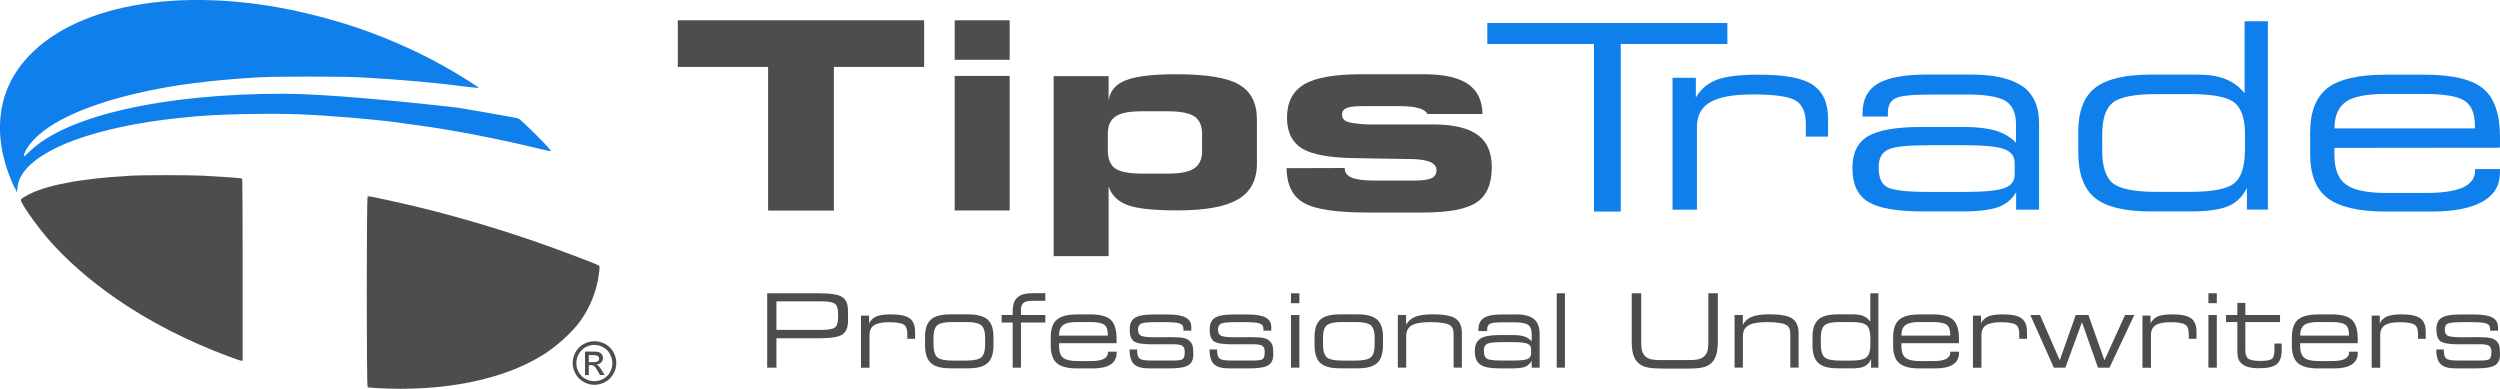
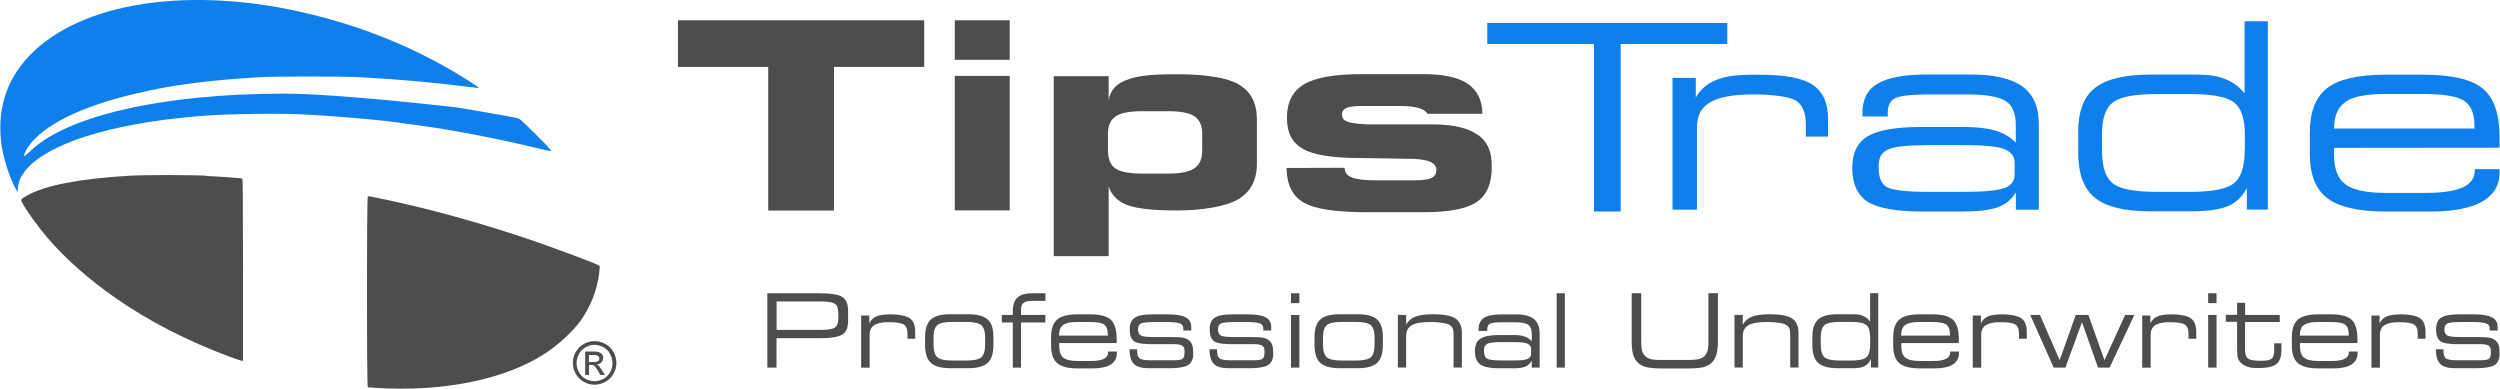
- <svg xmlns="http://www.w3.org/2000/svg" id="Logo" width="413.85" height="64.36" viewBox="0 0 413.85 64.36">
+ <svg xmlns="http://www.w3.org/2000/svg" id="Logo" width="1000mm" height="155.5mm" version="1.1" viewBox="0 0 2834.6 440.9">
+   <defs>
+     <style>
+       .st0 {
+         fill: #4d4d4d;
+       }
+ 
+       .st1 {
+         fill: #0f7feb;
+       }
+     </style>
+   </defs>
  <g>
    <g>
-       <path d="M99.12,43.96c-.31-.25-6.48-2.57-10.73-4.05-7.44-2.56-15.53-4.86-22.83-6.48-3.49-.78-4.55-.98-4.7-.93-.19.07-.2,31.55,0,31.62.07,0,.71.08,1.42.12,10.99.65,20.95-1.33,27.62-5.5,2.29-1.44,4.85-3.76,6.17-5.61,1.7-2.38,2.75-5.11,3.09-7.91.12-.98.11-1.14,0-1.25h-.03Z" fill="#4d4d4d" />
-       <path d="M34.13,29.1c-2.7-.14-10.45-.14-12.76,0-8.16.46-14.14,1.62-17.01,3.31-1.01.57-1.02.61-.76,1.12.61,1.21,2.68,4.07,4.25,5.9,3.01,3.49,6.91,6.92,11.33,9.98,5.46,3.79,11.89,7.08,18.84,9.66.93.34,1.8.64,1.92.64h.23v-15.04c0-10.2-.03-15.07-.1-15.11-.12-.08-3.09-.3-5.94-.44h0v-.03h0Z" fill="#4d4d4d" />
+       <path class="st0" d="M678.9,301.1c-2.1-1.7-44.4-17.6-73.5-27.7-51-17.5-106.4-33.3-156.4-44.4-23.9-5.3-31.2-6.7-32.2-6.4-1.3.5-1.4,216.1,0,216.6.5,0,4.9.5,9.7.8,75.3,4.5,143.5-9.1,189.2-37.7,15.7-9.9,33.2-25.8,42.3-38.4,11.6-16.3,18.8-35,21.2-54.2.8-6.7.8-7.8,0-8.6h-.3Z" />
+       <path class="st0" d="M233.8,199.3c-18.5-1-71.6-1-87.4,0-55.9,3.2-96.9,11.1-116.5,22.7-6.9,3.9-7,4.2-5.2,7.7,4.2,8.3,18.4,27.9,29.1,40.4,20.6,23.9,47.3,47.4,77.6,68.4,37.4,26,81.4,48.5,129,66.2,6.4,2.3,12.3,4.4,13.2,4.4h1.6v-103c0-69.9-.2-103.2-.7-103.5-.8-.5-21.2-2.1-40.7-3h0v-.2h0Z" />
    </g>
-     <path id="b" d="M2.45,31.13c-.94-1.85-1.81-4.51-2.17-6.63-.78-4.71.05-9,2.41-12.61C9.23,1.95,26.08-2.25,45.75,1.17c5.09.89,10.94,2.47,15.71,4.25,5.82,2.18,10.91,4.7,15.95,7.87,1.47.93,1.88,1.23,1.81,1.28,0,0-.86-.08-1.87-.2-5.24-.69-10.97-1.2-17.69-1.57-3.01-.16-14.07-.16-16.8,0-8.45.5-14.41,1.29-20.3,2.67-9.3,2.18-15.61,5.31-18.01,8.96-.41.61-.68,1.29-.56,1.42.04.04.5-.37,1.05-.89,6.08-5.83,22.09-9.45,41.84-9.44,9.34,0,28.86,2.3,28.86,2.3,0,0,9.6,1.61,10.11,1.81.16.05,1.31,1.12,2.55,2.36,2.08,2.07,2.89,2.94,2.79,3.05,0,0-.87-.16-1.88-.41-7.31-1.76-14.26-3.09-20.34-3.92-1.23-.16-2.56-.34-2.94-.41-3.81-.53-11.41-1.17-16.4-1.38-5.37-.2-14.36,0-18.05.42-.25.03-1.14.12-1.99.2-6.58.68-12.72,1.98-17.22,3.64-4.4,1.63-7.31,3.53-8.69,5.67-.49.75-.71,1.38-.8,2.29l-.07.68-.35-.69h-.03s.02,0,.02,0Z" fill="#0f7feb" />
+     <path id="b" class="st1" d="M16.8,213.2c-6.4-12.7-12.4-30.9-14.9-45.4-5.3-32.3.3-61.6,16.5-86.4C63.3,13.4,178.7-15.4,313.4,8c34.9,6.1,74.9,16.9,107.6,29.1,39.9,14.9,74.7,32.2,109.2,53.9,10.1,6.4,12.9,8.4,12.4,8.8,0,0-5.9-.5-12.8-1.4-35.9-4.7-75.1-8.2-121.2-10.8-20.6-1.1-96.4-1.1-115.1,0-57.9,3.4-98.7,8.8-139,18.3-63.7,14.9-106.9,36.4-123.4,61.4-2.8,4.2-4.7,8.8-3.8,9.7.3.3,3.4-2.5,7.2-6.1,41.6-39.9,151.3-64.7,286.6-64.7,64,0,197.7,15.8,197.7,15.8,0,0,65.8,11,69.2,12.4,1.1.3,9,7.7,17.5,16.2,14.2,14.2,19.8,20.1,19.1,20.9,0,0-6-1.1-12.9-2.8-50.1-12.1-97.7-21.2-139.3-26.8-8.4-1.1-17.5-2.3-20.1-2.8-26.1-3.6-78.2-8-112.3-9.5-36.8-1.4-98.4,0-123.6,2.9-1.7.2-7.8.8-13.6,1.4-45.1,4.7-87.1,13.6-117.9,24.9-30.1,11.2-50.1,24.2-59.5,38.8-3.4,5.1-4.9,9.5-5.5,15.7l-.5,4.7-2.4-4.7h-.2s.1,0,.1,0Z" />
    <g id="c">
      <g id="d">
-         <path d="M98.42,56.49c.6,0,1.2.15,1.77.46s1.02.76,1.35,1.33c.31.57.48,1.17.48,1.81s-.15,1.23-.48,1.8-.76,1.02-1.33,1.33-1.17.48-1.8.48-1.23-.15-1.8-.48c-.57-.31-1.02-.78-1.33-1.33-.31-.57-.48-1.17-.48-1.8s.15-1.23.48-1.81.78-1.02,1.35-1.33,1.16-.46,1.77-.46h.03-.01ZM98.42,57.09c-.52,0-1.01.12-1.47.38s-.86.64-1.13,1.12-.41.98-.41,1.53.14,1.02.38,1.48c.26.48.64.86,1.12,1.12s.98.38,1.48.38,1.02-.14,1.48-.38c.48-.26.86-.64,1.12-1.12s.38-.98.38-1.48-.14-1.02-.41-1.53-.65-.86-1.13-1.12-.98-.38-1.47-.38h.06ZM96.84,62.1v-3.9h1.33c.45,0,.79.03.99.11.2.07.35.19.48.37s.19.37.19.56c0,.27-.11.53-.31.75s-.48.33-.8.35c.14.07.25.12.33.2.15.15.35.41.57.78l.48.76h-.78l-.34-.6c-.26-.48-.48-.78-.65-.9-.11-.1-.27-.14-.49-.14h-.37v1.65h-.63ZM97.47,59.95h.76c.35,0,.6-.07.75-.15.14-.11.2-.25.2-.44,0-.11-.03-.22-.1-.31s-.14-.15-.26-.2c-.11-.04-.33-.07-.64-.07h-.71v1.17h0,.01Z" fill="#4d4d4d" />
+         <path class="st0" d="M674.1,386.9c4.1,0,8.2,1,12.1,3.2s7,5.2,9.2,9.1c2.1,3.9,3.3,8,3.3,12.4s-1,8.4-3.3,12.3-5.2,7-9.1,9.1-8,3.3-12.3,3.3-8.4-1-12.3-3.3c-3.9-2.1-7-5.3-9.1-9.1-2.1-3.9-3.3-8-3.3-12.3s1-8.4,3.3-12.4,5.3-7,9.2-9.1,7.9-3.2,12.1-3.2h.2,0,0ZM674.1,391.1c-3.6,0-6.9.8-10.1,2.6-3.2,1.8-5.9,4.4-7.7,7.7-1.8,3.3-2.8,6.7-2.8,10.5s1,7,2.6,10.1c1.8,3.3,4.4,5.9,7.7,7.7s6.7,2.6,10.1,2.6,7-1,10.1-2.6c3.3-1.8,5.9-4.4,7.7-7.7s2.6-6.7,2.6-10.1-1-7-2.8-10.5-4.5-5.9-7.7-7.7c-3.3-1.8-6.7-2.6-10.1-2.6h.4ZM663.3,425.4v-26.7h9.1c3.1,0,5.4.2,6.8.8,1.4.5,2.4,1.3,3.3,2.5s1.3,2.5,1.3,3.8c0,1.8-.8,3.6-2.1,5.1s-3.3,2.3-5.5,2.4c1,.5,1.7.8,2.3,1.4,1,1,2.4,2.8,3.9,5.3l3.3,5.2h-5.3l-2.3-4.1c-1.8-3.3-3.3-5.3-4.5-6.2-.8-.7-1.8-1-3.4-1h-2.5v11.3h-4.3ZM667.6,410.6h5.2c2.4,0,4.1-.5,5.1-1,1-.8,1.4-1.7,1.4-3s-.2-1.5-.7-2.1-1-1-1.8-1.4c-.8-.3-2.3-.5-4.4-.5h-4.9v8h0,0Z" />
      </g>
    </g>
  </g>
  <g>
    <g>
-       <path d="M244.66,22.37c-1.5-1.13-3.88-1.73-7.11-1.77h-11.12c-1.82-.09-2.99-.27-3.5-.49s-.77-.6-.77-1.12.24-.88.73-1.09,1.34-.33,2.55-.33h6.36c1.28,0,2.3.12,3.05.33s1.24.55,1.46.97h9.1c-.03-2.25-.84-3.9-2.42-4.97-1.58-1.08-4.02-1.61-7.31-1.61h-10.31c-4.45,0-7.61.56-9.49,1.68s-2.83,2.95-2.83,5.52c0,2.42.88,4.15,2.62,5.16,1.74,1.02,4.88,1.53,9.43,1.54l8.99.15c1.3.07,2.26.25,2.83.55s.88.72.88,1.28c0,.62-.27,1.06-.81,1.32s-1.48.4-2.81.4h-6.64c-1.73,0-2.98-.16-3.76-.48s-1.17-.82-1.17-1.52v-.08l-9.64.03h0c.05,2.75.98,4.65,2.83,5.73,1.84,1.08,5.36,1.61,10.58,1.61h9.24c4.22,0,7.17-.56,8.83-1.69,1.68-1.13,2.5-3.06,2.5-5.8,0-2.41-.74-4.16-2.26-5.31h-.03,0Z" fill="#4d4d4d" />
-       <path d="M205.1,13.98c-1.99-1.13-5.44-1.69-10.33-1.69-3.94,0-6.74.33-8.43,1.01-1.69.66-2.63,1.8-2.82,3.38v-4.08h-9.1v29.8h9.1v-11.54c.48,1.46,1.53,2.5,3.15,3.09,1.62.6,4.36.88,8.24.88,4.63,0,7.98-.61,10.05-1.84s3.11-3.18,3.11-5.89v-7.35c0-2.71-1-4.63-2.98-5.76h.01ZM199,24.98c0,1.36-.44,2.31-1.32,2.9s-2.35.86-4.41.86h-4.12c-2.19,0-3.7-.28-4.52-.84s-1.24-1.58-1.24-3.06v-2.69c0-1.36.44-2.31,1.3-2.89s2.35-.84,4.45-.84h4.12c2.11,0,3.59.28,4.45.85.85.57,1.28,1.54,1.28,2.91v2.78h0v.02h.01Z" fill="#4d4d4d" />
-       <rect x="158.04" y="12.57" width="9.1" height="22.27" fill="#4d4d4d" />
-       <polygon points="112.2 11.08 127.15 11.08 127.15 34.86 138.04 34.86 138.04 11.08 152.98 11.08 152.98 3.36 112.2 3.36 112.2 11.08" fill="#4d4d4d" />
-       <rect x="158.04" y="3.36" width="9.1" height="6.54" fill="#4d4d4d" />
-       <polygon points="285.95 7.28 285.95 3.81 246.21 3.81 246.21 7.28 263.87 7.28 263.87 35.02 268.3 35.02 268.3 7.28 285.95 7.28" fill="#0f7feb" />
-       <path d="M300.08,14.02c-1.72-1.12-4.69-1.66-8.92-1.66-3.16,0-5.48.28-6.97.85-1.49.56-2.65,1.54-3.46,2.93v-3.26h-3.86v21.83h4.04v-13.68c0-1.9.73-3.27,2.21-4.12,1.46-.85,3.82-1.28,7.06-1.28,3.52,0,5.86.33,7.02.98,1.16.65,1.74,1.98,1.74,3.94v2.06h3.68v-2.91c0-2.67-.85-4.56-2.57-5.66h.01l.02-.02h0Z" fill="#0f7feb" />
-       <path d="M334.81,14.31c-1.82-1.3-4.65-1.97-8.54-1.97h-7.21c-3.79,0-6.53.51-8.2,1.5-1.69,1-2.53,2.62-2.53,4.85v.6h4.19v-.65c0-1.18.43-1.98,1.29-2.39s2.82-.6,5.88-.6h5.94c3.12,0,5.25.36,6.4,1.08,1.13.72,1.7,2.02,1.7,3.88v3.02c-.85-.9-1.98-1.57-3.35-1.99-1.38-.41-3.11-.62-5.21-.62h-7.02c-4.23,0-7.21.51-8.92,1.53-1.73,1.02-2.58,2.78-2.58,5.28,0,2.65.86,4.51,2.59,5.57s4.73,1.6,9.02,1.6h6.66c2.63,0,4.6-.25,5.9-.73,1.3-.49,2.27-1.3,2.93-2.47v2.91h3.8v-14.27c0-2.79-.9-4.84-2.73-6.16v.03h-.01,0ZM331.82,31.13c-1.12.43-3.31.64-6.56.64h-6c-3.62,0-5.9-.27-6.85-.78-.96-.52-1.42-1.62-1.42-3.31,0-1.44.51-2.41,1.52-2.9,1.02-.51,3.26-.74,6.76-.74h6c3.2,0,5.37.21,6.52.65s1.72,1.18,1.72,2.26v1.93h0c0,1.08-.56,1.84-1.68,2.26h0Z" fill="#0f7feb" />
-       <path d="M371.57,15.43c-.85-1.06-1.91-1.84-3.16-2.34-1.26-.51-2.82-.74-4.69-.74h-7.69c-4.26,0-7.33.73-9.2,2.19-1.86,1.45-2.79,3.88-2.79,7.26v3.46c0,3.52.93,6.02,2.77,7.51s4.92,2.23,9.23,2.23h6.66c2.78,0,4.84-.31,6.2-.89s2.37-1.6,3.06-3.01v3.6h3.47V3.52h-3.86v11.91h.01s-.01,0-.01,0ZM371.62,24.88c0,2.71-.6,4.53-1.78,5.47-1.18.93-3.59,1.41-7.23,1.41h-5.6c-3.63,0-6.04-.47-7.23-1.41-1.18-.93-1.78-2.75-1.78-5.47v-2.62c0-2.63.6-4.4,1.8-5.31,1.2-.92,3.6-1.37,7.22-1.37h5.6c3.62,0,6.02.45,7.22,1.37s1.8,2.69,1.8,5.31v2.62h-.02,0Z" fill="#0f7feb" />
-       <path d="M409.73,27.97v.23c0,1.26-.66,2.21-1.98,2.82-1.32.6-3.38.92-6.16.92h-6.52c-3.19,0-5.43-.45-6.7-1.38-1.29-.93-1.93-2.54-1.93-4.88v-1.2l27.38-.03c.03-.2.03-.41.03-.65v-1.05c0-3.86-.93-6.54-2.78-8.08-1.85-1.54-5.12-2.31-9.83-2.31h-6.24c-4.53,0-7.77.73-9.69,2.21s-2.89,3.94-2.89,7.41v3.52c0,3.4.97,5.85,2.91,7.31,1.94,1.46,5.16,2.21,9.67,2.21h7.5c3.71,0,6.53-.55,8.46-1.64,1.93-1.1,2.89-2.7,2.89-4.83v-.56h-4.12v-.02h0ZM388.33,16.84c1.26-.86,3.47-1.29,6.62-1.29h6.21c3.4,0,5.66.37,6.81,1.12,1.14.73,1.72,2.1,1.72,4.07v.52h-23.24c0-2.07.64-3.55,1.89-4.4h0v-.02h-.01Z" fill="#0f7feb" />
+       <path class="st0" d="M1675.8,153.2c-10.3-7.7-26.6-11.8-48.7-12.1h-76.2c-12.5-.6-20.5-1.8-24-3.4s-5.3-4.1-5.3-7.7,1.6-6,5-7.5,9.2-2.3,17.5-2.3h43.6c8.8,0,15.8.8,20.9,2.3s8.5,3.8,10,6.6h62.3c-.2-15.4-5.8-26.7-16.6-34-10.8-7.4-27.5-11-50.1-11h-70.6c-30.5,0-52.1,3.8-65,11.5-12.9,7.7-19.4,20.2-19.4,37.8s6,28.4,17.9,35.3c11.9,7,33.4,10.5,64.6,10.5l61.6,1c8.9.5,15.5,1.7,19.4,3.8s6,4.9,6,8.8-1.8,7.3-5.5,9c-3.7,1.8-10.1,2.7-19.2,2.7h-45.5c-11.8,0-20.4-1.1-25.8-3.3s-8-5.6-8-10.4v-.5l-66,.2h0c.3,18.8,6.7,31.8,19.4,39.2,12.6,7.4,36.7,11,72.5,11h63.3c28.9,0,49.1-3.8,60.5-11.6,11.5-7.7,17.1-21,17.1-39.7s-5.1-28.5-15.5-36.4h-.2Z" />
+       <path class="st0" d="M1404.8,95.8c-13.6-7.7-37.3-11.6-70.8-11.6s-46.2,2.3-57.7,6.9c-11.6,4.5-18,12.3-19.3,23.2v-27.9h-62.3v204.1h62.3v-79c3.3,10,10.5,17.1,21.6,21.2,11.1,4.1,29.9,6,56.4,6s54.7-4.2,68.8-12.6c14.2-8.4,21.3-21.8,21.3-40.3v-50.3c0-18.6-6.8-31.7-20.4-39.5h0ZM1363.1,171.1c0,9.3-3,15.8-9,19.9-6,4-16.1,5.9-30.2,5.9h-28.2c-15,0-25.3-1.9-31-5.8s-8.5-10.8-8.5-21v-18.4c0-9.3,3-15.8,8.9-19.8s16.1-5.8,30.5-5.8h28.2c14.5,0,24.6,1.9,30.5,5.8,5.8,3.9,8.8,10.5,8.8,19.9v19h0c0,.1,0,.1,0,.1h0Z" />
+       <rect class="st0" x="1082.5" y="86.1" width="62.3" height="152.5" />
+       <polygon class="st0" points="768.5 75.9 870.9 75.9 870.9 238.8 945.5 238.8 945.5 75.9 1047.8 75.9 1047.8 23 768.5 23 768.5 75.9" />
+       <rect class="st0" x="1082.5" y="23" width="62.3" height="44.8" />
+       <polygon class="st1" points="1958.6 49.9 1958.6 26.1 1686.4 26.1 1686.4 49.9 1807.4 49.9 1807.4 239.9 1837.7 239.9 1837.7 49.9 1958.6 49.9" />
+       <path class="st1" d="M2055.4,96.1c-11.8-7.7-32.1-11.4-61.1-11.4s-37.5,1.9-47.7,5.8c-10.2,3.8-18.2,10.5-23.7,20.1v-22.3h-26.4v149.5h27.7v-93.7c0-13,5-22.4,15.1-28.2,10-5.8,26.2-8.8,48.4-8.8s40.1,2.3,48.1,6.7c7.9,4.5,11.9,13.6,11.9,27v14.1h25.2v-19.9c0-18.3-5.8-31.2-17.6-38.8h.2c0-.1,0-.1,0-.1Z" />
+       <path class="st1" d="M2293.3,98c-12.5-8.9-31.8-13.5-58.5-13.5h-49.4c-26,0-44.7,3.5-56.2,10.3-11.6,6.8-17.3,17.9-17.3,33.2v4.1h28.7v-4.5c0-8.1,2.9-13.6,8.8-16.4s19.3-4.1,40.3-4.1h40.7c21.4,0,36,2.5,43.8,7.4,7.7,4.9,11.6,13.8,11.6,26.6v20.7c-5.8-6.2-13.6-10.8-22.9-13.6-9.5-2.8-21.3-4.2-35.7-4.2h-48.1c-29,0-49.4,3.5-61.1,10.5-11.8,7-17.7,19-17.7,36.2s5.9,30.9,17.7,38.2c11.8,7.3,32.4,11,61.8,11h45.6c18,0,31.5-1.7,40.4-5,8.9-3.4,15.5-8.9,20.1-16.9v19.9h26v-97.7c0-19.1-6.2-33.2-18.7-42.2v.2h0,0ZM2272.8,213.2c-7.7,2.9-22.7,4.4-44.9,4.4h-41.1c-24.8,0-40.4-1.8-46.9-5.3-6.6-3.6-9.7-11.1-9.7-22.7s3.5-16.5,10.4-19.9c7-3.5,22.3-5.1,46.3-5.1h41.1c21.9,0,36.8,1.4,44.7,4.5s11.8,8.1,11.8,15.5v13.2h0c0,7.4-3.8,12.6-11.5,15.5h0Z" />
+       <path class="st1" d="M2545.1,105.7c-5.8-7.3-13.1-12.6-21.6-16-8.6-3.5-19.3-5.1-32.1-5.1h-52.7c-29.2,0-50.2,5-63,15-12.7,9.9-19.1,26.6-19.1,49.7v23.7c0,24.1,6.4,41.2,19,51.4,12.6,10.2,33.7,15.3,63.2,15.3h45.6c19,0,33.2-2.1,42.5-6.1s16.2-11,21-20.6v24.7h23.8V24.1h-26.4v81.6h0,0ZM2545.4,170.4c0,18.6-4.1,31-12.2,37.5-8.1,6.4-24.6,9.7-49.5,9.7h-38.4c-24.9,0-41.4-3.2-49.5-9.7-8.1-6.4-12.2-18.8-12.2-37.5v-17.9c0-18,4.1-30.1,12.3-36.4,8.2-6.3,24.7-9.4,49.5-9.4h38.4c24.8,0,41.2,3.1,49.5,9.4,8.2,6.3,12.3,18.4,12.3,36.4v17.9h-.1,0Z" />
+       <path class="st1" d="M2806.4,191.6v1.6c0,8.6-4.5,15.1-13.6,19.3-9,4.1-23.2,6.3-42.2,6.3h-44.7c-21.8,0-37.2-3.1-45.9-9.5-8.8-6.4-13.2-17.4-13.2-33.4v-8.2l187.5-.2c.2-1.4.2-2.8.2-4.5v-7.2c0-26.4-6.4-44.8-19-55.3-12.7-10.5-35.1-15.8-67.3-15.8h-42.7c-31,0-53.2,5-66.4,15.1-13.2,10.1-19.8,27-19.8,50.8v24.1c0,23.3,6.6,40.1,19.9,50.1,13.3,10,35.3,15.1,66.2,15.1h51.4c25.4,0,44.7-3.8,57.9-11.2,13.2-7.5,19.8-18.5,19.8-33.1v-3.8h-28.2c0-.1,0-.1,0-.1ZM2659.8,115.4c8.6-5.9,23.8-8.8,45.3-8.8h42.5c23.3,0,38.8,2.5,46.6,7.7,7.8,5,11.8,14.4,11.8,27.9v3.6h-159.2c0-14.2,4.4-24.3,12.9-30.1h0c0-.1,0-.1,0-.1Z" />
    </g>
    <g>
-       <path d="M128.53,60.86h-1.53v-12.31h8.56c1.96,0,3.25.21,3.88.63s.94,1.19.94,2.3v1.61c0,1.11-.31,1.88-.94,2.29s-1.92.62-3.88.62h-7.03s0,4.86,0,4.86ZM128.53,54.61h7.47c1.11,0,1.84-.13,2.2-.4.36-.26.54-.82.54-1.67v-.59c0-.85-.18-1.41-.54-1.67s-1.1-.4-2.2-.4h-7.47v4.72h0Z" fill="#4d4d4d" />
-       <path d="M142.53,60.86v-8.61h1.34v1.28c.28-.55.68-.93,1.2-1.15s1.33-.34,2.42-.34c1.47,0,2.5.22,3.1.66s.89,1.18.89,2.24v1.15h-1.28v-.81c0-.78-.2-1.3-.61-1.55-.41-.26-1.22-.39-2.44-.39-1.12,0-1.94.17-2.45.5-.51.34-.76.88-.76,1.63v5.4h-1.41Z" fill="#4d4d4d" />
-       <path d="M157.3,60.97c-1.5,0-2.57-.29-3.21-.88s-.96-1.57-.96-2.96v-1.36c0-1.33.32-2.29.97-2.87s1.71-.86,3.2-.86h2.99c1.48,0,2.55.29,3.2.86.65.58.97,1.53.97,2.87v1.36c0,1.39-.32,2.38-.96,2.96-.64.59-1.71.88-3.21.88h-2.99,0ZM157.66,59.69h2.27c1.27,0,2.11-.18,2.53-.55s.62-1.09.62-2.16v-1.03c0-1.04-.21-1.73-.63-2.1-.42-.36-1.26-.54-2.52-.54h-2.27c-1.26,0-2.09.18-2.51.54s-.62,1.06-.62,2.1v1.03c0,1.07.21,1.79.62,2.16s1.25.55,2.51.55h0Z" fill="#4d4d4d" />
-       <path d="M167.64,60.86v-7.47h-1.83v-1.24h1.83v-.62c0-1.04.25-1.79.76-2.27s1.31-.72,2.42-.72h2.22v1.26h-2.17c-.68,0-1.16.11-1.44.34s-.42.6-.42,1.13v.88h4.03v1.24h-4.03v7.47s-1.37,0-1.37,0Z" fill="#4d4d4d" />
-       <path d="M180.46,52.04c1.64,0,2.78.3,3.42.91s.96,1.67.96,3.19v.67h-9.52v.48c0,.92.22,1.56.67,1.93.45.36,1.22.55,2.33.55h2.26c.96,0,1.68-.12,2.14-.36s.69-.61.69-1.11v-.09h1.44v.22c0,.84-.34,1.47-1,1.91-.67.43-1.65.65-2.94.65h-2.6c-1.57,0-2.69-.29-3.36-.87s-1.01-1.54-1.01-2.89v-1.39c0-1.37.33-2.34,1-2.92s1.79-.87,3.37-.87h2.17-.02ZM175.31,55.56h8.08v-.21c0-.78-.2-1.31-.6-1.6-.4-.29-1.18-.44-2.36-.44h-2.16c-1.1,0-1.86.17-2.3.51s-.66.92-.66,1.74h0Z" fill="#4d4d4d" />
-       <path d="M190.79,57c-1.58,0-2.6-.16-3.07-.49s-.71-.98-.71-1.95.28-1.57.85-1.94c.56-.37,1.54-.56,2.93-.56h2.47c1.38,0,2.38.17,3.01.5.63.34.94.87.94,1.6v.58h-1.31v-.36c0-.4-.2-.68-.61-.83-.4-.15-1.24-.22-2.51-.22h-1.36c-1.36,0-2.2.08-2.53.24s-.5.49-.5.99.17.85.5,1.02,1.18.25,2.53.25l2.37-.02c1.06,0,1.79.05,2.2.15s.73.27.97.51c.22.22.37.46.45.74.09.28.13.78.13,1.49,0,.84-.28,1.43-.84,1.77s-1.58.51-3.05.51h-3.51c-1.15,0-1.96-.24-2.43-.71-.47-.47-.72-1.28-.73-2.42h1.26v.15c0,.67.13,1.11.39,1.34s.87.34,1.83.34h3.89c.77,0,1.25-.09,1.46-.26s.31-.56.31-1.16c0-.49-.13-.83-.38-1-.25-.18-.71-.27-1.38-.27h-3.57,0Z" fill="#4d4d4d" />
-       <path d="M204.03,57c-1.58,0-2.6-.16-3.07-.49s-.71-.98-.71-1.95.28-1.57.85-1.94c.56-.37,1.54-.56,2.93-.56h2.47c1.38,0,2.38.17,3.01.5.63.34.94.87.94,1.6v.58h-1.31v-.36c0-.4-.2-.68-.61-.83-.4-.15-1.24-.22-2.51-.22h-1.36c-1.36,0-2.2.08-2.53.24s-.5.49-.5.99.17.85.5,1.02,1.18.25,2.53.25l2.37-.02c1.06,0,1.79.05,2.2.15s.73.27.97.51c.22.22.37.46.45.74.09.28.13.78.13,1.49,0,.84-.28,1.43-.84,1.77s-1.58.51-3.05.51h-3.51c-1.15,0-1.96-.24-2.43-.71s-.72-1.28-.73-2.42h1.26v.15c0,.67.13,1.11.39,1.34s.87.34,1.83.34h3.89c.77,0,1.25-.09,1.46-.26s.31-.56.31-1.16c0-.49-.13-.83-.38-1-.25-.18-.71-.27-1.38-.27h-3.57Z" fill="#4d4d4d" />
-       <path d="M213.71,50.19v-1.64h1.39v1.64h-1.39ZM213.71,60.86v-8.71h1.39v8.71h-1.39Z" fill="#4d4d4d" />
-       <path d="M221.78,60.97c-1.5,0-2.57-.29-3.21-.88s-.96-1.57-.96-2.96v-1.36c0-1.33.32-2.29.97-2.87s1.71-.86,3.2-.86h2.99c1.48,0,2.55.29,3.2.86s.97,1.53.97,2.87v1.36c0,1.39-.32,2.38-.96,2.96-.64.59-1.71.88-3.21.88h-2.99ZM222.14,59.69h2.27c1.27,0,2.11-.18,2.53-.55s.62-1.09.62-2.16v-1.03c0-1.04-.21-1.73-.63-2.1-.42-.36-1.26-.54-2.52-.54h-2.27c-1.26,0-2.09.18-2.51.54s-.62,1.06-.62,2.1v1.03c0,1.07.21,1.79.62,2.16s1.25.55,2.51.55h0Z" fill="#4d4d4d" />
-       <path d="M231.4,60.86v-8.71h1.37v1.61c.33-.61.83-1.05,1.51-1.32s1.65-.41,2.91-.41c1.8,0,3.05.23,3.75.7.71.47,1.06,1.28,1.06,2.45v5.67h-1.37v-5.3c0-.52-.04-.89-.13-1.12s-.24-.42-.45-.57c-.24-.18-.64-.31-1.19-.4s-1.24-.14-2.05-.14c-1.46,0-2.5.18-3.11.54s-.92.96-.92,1.79v5.2h-1.38Z" fill="#4d4d4d" />
-       <path d="M250.96,52.04c1.34,0,2.33.26,2.96.77.63.52.95,1.32.95,2.43v5.62h-1.32v-1.15c-.23.46-.56.78-1.02.98s-1.14.29-2.05.29h-2.31c-1.49,0-2.53-.21-3.13-.63s-.9-1.15-.9-2.2c0-.99.3-1.68.9-2.08s1.63-.6,3.1-.6h2.44c.73,0,1.33.08,1.81.25s.87.43,1.17.79v-1.19c0-.74-.2-1.25-.59-1.53s-1.13-.43-2.22-.43h-2.07c-1.06,0-1.74.08-2.04.24s-.45.47-.45.94v.26h-1.45v-.24c0-.88.29-1.52.88-1.91.58-.39,1.54-.59,2.85-.59h2.5v-.02h-.01ZM253.46,58.55v-.76c0-.42-.2-.72-.6-.89s-1.15-.26-2.27-.26h-2.08c-1.21,0-2,.1-2.35.29-.35.2-.53.58-.53,1.14,0,.66.17,1.1.5,1.3.33.21,1.12.31,2.38.31h2.08c1.13,0,1.89-.08,2.28-.25s.58-.46.58-.89h.01Z" fill="#4d4d4d" />
-       <path d="M259.06,48.55v12.31h-1.36v-12.31h1.36Z" fill="#4d4d4d" />
-       <path d="M275.37,61.01c-1.21,0-2.1-.06-2.68-.19-.58-.13-1.05-.35-1.42-.67-.4-.34-.69-.8-.88-1.36-.18-.57-.27-1.32-.27-2.26v-7.98h1.57v7.98c0,.66.03,1.13.1,1.42s.18.55.33.76c.22.31.52.54.92.68s.96.21,1.67.21h5.06c.72,0,1.27-.07,1.67-.21s.71-.37.93-.68c.15-.22.26-.47.33-.76.06-.29.1-.77.1-1.42v-7.98h1.57v7.89c0,.94-.09,1.71-.27,2.31s-.47,1.06-.86,1.41c-.35.31-.82.54-1.4.67s-1.48.19-2.7.19h-3.77Z" fill="#4d4d4d" />
-       <path d="M287.14,60.86v-8.71h1.37v1.61c.33-.61.83-1.05,1.51-1.32.68-.27,1.65-.41,2.91-.41,1.8,0,3.05.23,3.75.7.71.47,1.06,1.28,1.06,2.45v5.67h-1.37v-5.3c0-.52-.04-.89-.13-1.12s-.24-.42-.45-.57c-.24-.18-.64-.31-1.19-.4s-1.24-.14-2.05-.14c-1.46,0-2.5.18-3.11.54s-.92.96-.92,1.79v5.2h-1.38Z" fill="#4d4d4d" />
-       <path d="M306.52,60.97h-2.31c-1.5,0-2.57-.29-3.21-.88-.64-.59-.96-1.57-.96-2.96v-1.36c0-1.33.32-2.29.97-2.87s1.71-.86,3.2-.86h2.67c.65,0,1.19.1,1.63.29.43.2.8.5,1.1.92v-4.7h1.34v12.31h-1.21v-1.42c-.24.56-.59.95-1.06,1.19s-1.19.35-2.15.35h-.01ZM306.49,59.69c1.26,0,2.1-.18,2.51-.55s.62-1.09.62-2.16v-1.03c0-1.04-.21-1.73-.62-2.1-.42-.36-1.25-.54-2.51-.54h-1.94c-1.26,0-2.09.18-2.51.54s-.62,1.06-.62,2.1v1.03c0,1.07.21,1.79.62,2.16s1.25.55,2.51.55h1.94Z" fill="#4d4d4d" />
-       <path d="M319.91,52.04c1.64,0,2.78.3,3.42.91s.96,1.67.96,3.19v.41c0,.09,0,.18-.01.26h-9.52v.48c0,.92.22,1.56.67,1.93.45.36,1.22.55,2.33.55h2.27c.96,0,1.68-.12,2.14-.36.46-.24.69-.61.69-1.11v-.09h1.44v.22c0,.84-.33,1.47-1,1.91-.67.43-1.65.65-2.94.65h-2.6c-1.57,0-2.69-.29-3.36-.87-.68-.58-1.01-1.54-1.01-2.89v-1.39c0-1.37.33-2.34,1-2.92s1.79-.87,3.37-.87h2.17-.02ZM314.76,55.56h8.08v-.21c0-.78-.2-1.31-.6-1.6s-1.18-.44-2.36-.44h-2.16c-1.1,0-1.86.17-2.3.51s-.66.92-.66,1.74Z" fill="#4d4d4d" />
-       <path d="M326.6,60.86v-8.61h1.34v1.28c.28-.55.68-.93,1.2-1.15.52-.22,1.33-.34,2.42-.34,1.47,0,2.51.22,3.1.66s.89,1.18.89,2.24v1.15h-1.28v-.81c0-.78-.2-1.3-.61-1.55-.41-.26-1.22-.39-2.44-.39-1.12,0-1.94.17-2.45.5-.51.34-.76.88-.76,1.63v5.4h-1.41Z" fill="#4d4d4d" />
-       <path d="M339.99,60.86l-3.89-8.71h1.6l3.27,7.49,2.65-7.49h2.1l2.65,7.49,3.41-7.49h1.53l-4.1,8.71h-1.91l-2.65-7.52-2.75,7.52h-1.91,0Z" fill="#4d4d4d" />
-       <path d="M354.66,60.86v-8.61h1.34v1.28c.28-.55.68-.93,1.2-1.15.52-.22,1.33-.34,2.42-.34,1.47,0,2.51.22,3.1.66s.89,1.18.89,2.24v1.15h-1.28v-.81c0-.78-.2-1.3-.61-1.55-.41-.26-1.22-.39-2.44-.39-1.12,0-1.94.17-2.45.5-.51.34-.76.88-.76,1.63v5.4h-1.41Z" fill="#4d4d4d" />
-       <path d="M365.58,50.19v-1.64h1.39v1.64h-1.39ZM365.58,60.86v-8.71h1.39v8.71h-1.39Z" fill="#4d4d4d" />
-       <path d="M371.71,52.15h5.73v1.17h-5.75v4.57c0,.71.15,1.2.46,1.46s1.01.4,2.12.4c.89,0,1.49-.11,1.79-.33s.45-.7.45-1.43v-1.12h1.2v1.12c0,1.1-.28,1.87-.83,2.31-.55.44-1.53.66-2.94.66-.73,0-1.33-.07-1.8-.21s-.85-.35-1.15-.65c-.23-.22-.39-.48-.48-.78s-.14-.81-.14-1.53v-4.48h-1.87v-1.17h1.87v-1.99h1.33v1.99h0Z" fill="#4d4d4d" />
-       <path d="M385.92,52.04c1.64,0,2.78.3,3.42.91s.96,1.67.96,3.19v.41c0,.09,0,.18-.01.26h-9.52v.48c0,.92.22,1.56.67,1.93.45.36,1.22.55,2.33.55h2.27c.96,0,1.68-.12,2.14-.36.46-.24.69-.61.69-1.11v-.09h1.44v.22c0,.84-.33,1.47-1,1.91-.67.43-1.65.65-2.94.65h-2.6c-1.57,0-2.69-.29-3.36-.87-.68-.58-1.01-1.54-1.01-2.89v-1.39c0-1.37.33-2.34,1-2.92s1.79-.87,3.37-.87h2.17-.02ZM380.77,55.56h8.08v-.21c0-.78-.2-1.31-.6-1.6s-1.18-.44-2.36-.44h-2.16c-1.1,0-1.86.17-2.3.51s-.66.92-.66,1.74Z" fill="#4d4d4d" />
-       <path d="M392.61,60.86v-8.61h1.34v1.28c.28-.55.68-.93,1.2-1.15.52-.22,1.33-.34,2.42-.34,1.47,0,2.51.22,3.1.66s.89,1.18.89,2.24v1.15h-1.28v-.81c0-.78-.2-1.3-.61-1.55-.41-.26-1.22-.39-2.44-.39-1.12,0-1.94.17-2.45.5-.51.34-.76.88-.76,1.63v5.4h-1.41Z" fill="#4d4d4d" />
-       <path d="M407.1,57c-1.58,0-2.6-.16-3.07-.49s-.71-.98-.71-1.95.28-1.57.85-1.94c.56-.37,1.54-.56,2.93-.56h2.47c1.38,0,2.38.17,3.01.5.63.34.94.87.94,1.6v.58h-1.31v-.36c0-.4-.2-.68-.61-.83-.4-.15-1.24-.22-2.51-.22h-1.36c-1.36,0-2.2.08-2.53.24s-.5.49-.5.99.17.85.5,1.02,1.18.25,2.53.25l2.37-.02c1.06,0,1.79.05,2.2.15s.73.27.97.51c.22.22.37.46.45.74.09.28.13.78.13,1.49,0,.84-.28,1.43-.84,1.77s-1.58.51-3.05.51h-3.51c-1.15,0-1.96-.24-2.43-.71s-.72-1.28-.73-2.42h1.26v.15c0,.67.13,1.11.39,1.34s.87.34,1.83.34h3.89c.77,0,1.25-.09,1.46-.26s.31-.56.31-1.16c0-.49-.13-.83-.38-1-.25-.18-.71-.27-1.38-.27h-3.57Z" fill="#4d4d4d" />
+       <path class="st0" d="M880.4,416.9h-10.5v-84.3h58.6c13.4,0,22.3,1.4,26.6,4.3s6.4,8.2,6.4,15.8v11c0,7.6-2.1,12.9-6.4,15.7s-13.2,4.2-26.6,4.2h-48.2v33.3ZM880.4,374.1h51.2c7.6,0,12.6-.9,15.1-2.7,2.5-1.8,3.7-5.6,3.7-11.4v-4c0-5.8-1.2-9.7-3.7-11.4s-7.5-2.7-15.1-2.7h-51.2v32.3h0Z" />
+       <path class="st0" d="M976.3,416.9v-59h9.2v8.8c1.9-3.8,4.7-6.4,8.2-7.9s9.1-2.3,16.6-2.3,17.1,1.5,21.2,4.5,6.1,8.1,6.1,15.3v7.9h-8.8v-5.5c0-5.3-1.4-8.9-4.2-10.6-2.8-1.8-8.4-2.7-16.7-2.7s-13.3,1.2-16.8,3.4c-3.5,2.3-5.2,6-5.2,11.2v37h-9.7Z" />
+       <path class="st0" d="M1077.4,417.6c-10.3,0-17.6-2-22-6s-6.6-10.8-6.6-20.3v-9.3c0-9.1,2.2-15.7,6.6-19.7s11.7-5.9,21.9-5.9h20.5c10.1,0,17.5,2,21.9,5.9,4.5,4,6.6,10.5,6.6,19.7v9.3c0,9.5-2.2,16.3-6.6,20.3-4.4,4-11.7,6-22,6h-20.5,0ZM1079.9,408.9h15.5c8.7,0,14.5-1.2,17.3-3.8s4.2-7.5,4.2-14.8v-7.1c0-7.1-1.4-11.8-4.3-14.4-2.9-2.5-8.6-3.7-17.3-3.7h-15.5c-8.6,0-14.3,1.2-17.2,3.7s-4.2,7.3-4.2,14.4v7.1c0,7.3,1.4,12.3,4.2,14.8s8.6,3.8,17.2,3.8h0Z" />
+       <path class="st0" d="M1148.3,416.9v-51.2h-12.5v-8.5h12.5v-4.2c0-7.1,1.7-12.3,5.2-15.5s9-4.9,16.6-4.9h15.2v8.6h-14.9c-4.7,0-7.9.8-9.9,2.3s-2.9,4.1-2.9,7.7v6h27.6v8.5h-27.6v51.2h-9.4Z" />
+       <path class="st0" d="M1236.1,356.5c11.2,0,19,2.1,23.4,6.2s6.6,11.4,6.6,21.8v4.6h-65.2v3.3c0,6.3,1.5,10.7,4.6,13.2,3.1,2.5,8.4,3.8,16,3.8h15.5c6.6,0,11.5-.8,14.7-2.5s4.7-4.2,4.7-7.6v-.6h9.9v1.5c0,5.8-2.3,10.1-6.8,13.1-4.6,2.9-11.3,4.5-20.1,4.5h-17.8c-10.8,0-18.4-2-23-6-4.6-4-6.9-10.5-6.9-19.8v-9.5c0-9.4,2.3-16,6.8-20s12.3-6,23.1-6h14.9-.1,0ZM1200.8,380.6h55.3v-1.4c0-5.3-1.4-9-4.1-11-2.7-2-8.1-3-16.2-3h-14.8c-7.5,0-12.7,1.2-15.8,3.5s-4.5,6.3-4.5,11.9h0Z" />
+       <path class="st0" d="M1306.8,390.4c-10.8,0-17.8-1.1-21-3.4s-4.9-6.7-4.9-13.4,1.9-10.8,5.8-13.3c3.8-2.5,10.5-3.8,20.1-3.8h16.9c9.5,0,16.3,1.2,20.6,3.4,4.3,2.3,6.4,6,6.4,11v4h-9v-2.5c0-2.7-1.4-4.7-4.2-5.7-2.7-1-8.5-1.5-17.2-1.5h-9.3c-9.3,0-15.1.5-17.3,1.6s-3.4,3.4-3.4,6.8,1.2,5.8,3.4,7,8.1,1.7,17.3,1.7h16.2c7.3-.1,12.3.2,15.1.9s5,1.8,6.6,3.5c1.5,1.5,2.5,3.2,3.1,5.1.6,1.9.9,5.3.9,10.2s-1.9,9.8-5.8,12.1-10.8,3.5-20.9,3.5h-24c-7.9,0-13.4-1.6-16.6-4.9-3.2-3.2-4.9-8.8-5-16.6h8.6v1c0,4.6.9,7.6,2.7,9.2s6,2.3,12.5,2.3h26.6c5.3,0,8.6-.6,10-1.8s2.1-3.8,2.1-7.9-.9-5.7-2.6-6.8c-1.7-1.2-4.9-1.8-9.5-1.8h-24.5,0Z" />
+       <path class="st0" d="M1397.5,390.4c-10.8,0-17.8-1.1-21-3.4s-4.9-6.7-4.9-13.4,1.9-10.8,5.8-13.3c3.8-2.5,10.5-3.8,20.1-3.8h16.9c9.5,0,16.3,1.2,20.6,3.4,4.3,2.3,6.4,6,6.4,11v4h-9v-2.5c0-2.7-1.4-4.7-4.2-5.7-2.7-1-8.5-1.5-17.2-1.5h-9.3c-9.3,0-15.1.5-17.3,1.6s-3.4,3.4-3.4,6.8,1.2,5.8,3.4,7,8.1,1.7,17.3,1.7h16.2c7.3-.1,12.3.2,15.1.9s5,1.8,6.6,3.5c1.5,1.5,2.5,3.2,3.1,5.1.6,1.9.9,5.3.9,10.2s-1.9,9.8-5.8,12.1-10.8,3.5-20.9,3.5h-24c-7.9,0-13.4-1.6-16.6-4.9s-4.9-8.8-5-16.6h8.6v1c0,4.6.9,7.6,2.7,9.2s6,2.3,12.5,2.3h26.6c5.3,0,8.6-.6,10-1.8s2.1-3.8,2.1-7.9-.9-5.7-2.6-6.8c-1.7-1.2-4.9-1.8-9.5-1.8h-24.5,0Z" />
+       <path class="st0" d="M1463.8,343.8v-11.2h9.5v11.2h-9.5ZM1463.8,416.9v-59.7h9.5v59.7h-9.5Z" />
+       <path class="st0" d="M1519.1,417.6c-10.3,0-17.6-2-22-6-4.4-4-6.6-10.8-6.6-20.3v-9.3c0-9.1,2.2-15.7,6.6-19.7s11.7-5.9,21.9-5.9h20.5c10.1,0,17.5,2,21.9,5.9s6.6,10.5,6.6,19.7v9.3c0,9.5-2.2,16.3-6.6,20.3-4.4,4-11.7,6-22,6h-20.5,0ZM1521.6,408.9h15.5c8.7,0,14.5-1.2,17.3-3.8,2.9-2.5,4.2-7.5,4.2-14.8v-7.1c0-7.1-1.4-11.8-4.3-14.4-2.9-2.5-8.6-3.7-17.3-3.7h-15.5c-8.6,0-14.3,1.2-17.2,3.7s-4.2,7.3-4.2,14.4v7.1c0,7.3,1.4,12.3,4.2,14.8s8.6,3.8,17.2,3.8h0Z" />
+       <path class="st0" d="M1585,416.9v-59.7h9.4v11c2.3-4.2,5.7-7.2,10.3-9s11.3-2.8,19.9-2.8c12.3,0,20.9,1.6,25.7,4.8,4.9,3.2,7.3,8.8,7.3,16.8v38.8h-9.4v-36.3c0-3.6-.3-6.1-.9-7.7s-1.6-2.9-3.1-3.9c-1.6-1.2-4.4-2.1-8.2-2.7s-8.5-1-14-1c-10,0-17.1,1.2-21.3,3.7s-6.3,6.6-6.3,12.3v35.6h-9.5,0Z" />
+       <path class="st0" d="M1719,356.5c9.2,0,16,1.8,20.3,5.3,4.3,3.6,6.5,9,6.5,16.6v38.5h-9v-7.9c-1.6,3.2-3.8,5.3-7,6.7s-7.8,2-14,2h-15.8c-10.2,0-17.3-1.4-21.4-4.3-4.1-2.9-6.2-7.9-6.2-15.1s2.1-11.5,6.2-14.2,11.2-4.1,21.2-4.1h16.7c5,0,9.1.5,12.4,1.7s6,2.9,8,5.4v-8.2c0-5.1-1.4-8.6-4-10.5s-7.7-2.9-15.2-2.9h-14.2c-7.3,0-11.9.5-14,1.6s-3.1,3.2-3.1,6.4v1.8h-9.9v-1.6c0-6,2-10.4,6-13.1,4-2.7,10.5-4,19.5-4h17.1c0-.1,0-.1,0-.1h0ZM1736.1,401.1v-5.2c0-2.9-1.4-4.9-4.1-6.1s-7.9-1.8-15.5-1.8h-14.2c-8.3,0-13.7.7-16.1,2-2.4,1.4-3.6,4-3.6,7.8s1.2,7.5,3.4,8.9c2.3,1.4,7.7,2.1,16.3,2.1h14.2c7.7,0,12.9-.5,15.6-1.7s4-3.2,4-6.1h0Z" />
+       <path class="st0" d="M1774.4,332.6v84.3h-9.3v-84.3h9.3Z" />
+       <path class="st0" d="M1886.1,417.9c-8.3,0-14.4-.4-18.4-1.3-4-.9-7.2-2.4-9.7-4.6-2.7-2.3-4.7-5.5-6-9.3-1.2-3.9-1.8-9-1.8-15.5v-54.7h10.8v54.7c0,4.5.2,7.7.7,9.7s1.2,3.8,2.3,5.2c1.5,2.1,3.6,3.7,6.3,4.7s6.6,1.4,11.4,1.4h34.7c4.9,0,8.7-.5,11.4-1.4s4.9-2.5,6.4-4.7c1-1.5,1.8-3.2,2.3-5.2.4-2,.7-5.3.7-9.7v-54.7h10.8v54c0,6.4-.6,11.7-1.8,15.8s-3.2,7.3-5.9,9.7c-2.4,2.1-5.6,3.7-9.6,4.6s-10.1,1.3-18.5,1.3h-25.8Z" />
+       <path class="st0" d="M1966.8,416.9v-59.7h9.4v11c2.3-4.2,5.7-7.2,10.3-9,4.7-1.8,11.3-2.8,19.9-2.8,12.3,0,20.9,1.6,25.7,4.8,4.9,3.2,7.3,8.8,7.3,16.8v38.8h-9.4v-36.3c0-3.6-.3-6.1-.9-7.7s-1.6-2.9-3.1-3.9c-1.6-1.2-4.4-2.1-8.2-2.7s-8.5-1-14-1c-10,0-17.1,1.2-21.3,3.7s-6.3,6.6-6.3,12.3v35.6h-9.5Z" />
+       <path class="st0" d="M2099.5,417.6h-15.8c-10.3,0-17.6-2-22-6-4.4-4-6.6-10.8-6.6-20.3v-9.3c0-9.1,2.2-15.7,6.6-19.7s11.7-5.9,21.9-5.9h18.3c4.5,0,8.2.7,11.2,2,2.9,1.4,5.5,3.4,7.5,6.3v-32.2h9.2v84.3h-8.3v-9.7c-1.6,3.8-4,6.5-7.3,8.2s-8.2,2.4-14.7,2.4h0ZM2099.3,408.9c8.6,0,14.4-1.2,17.2-3.8s4.2-7.5,4.2-14.8v-7.1c0-7.1-1.4-11.8-4.2-14.4-2.9-2.5-8.6-3.7-17.2-3.7h-13.3c-8.6,0-14.3,1.2-17.2,3.7s-4.2,7.3-4.2,14.4v7.1c0,7.3,1.4,12.3,4.2,14.8s8.6,3.8,17.2,3.8h13.3Z" />
+       <path class="st0" d="M2191.2,356.5c11.2,0,19,2.1,23.4,6.2,4.4,4.2,6.6,11.4,6.6,21.8v2.8c0,.6,0,1.2,0,1.8h-65.2v3.3c0,6.3,1.5,10.7,4.6,13.2,3.1,2.5,8.4,3.8,16,3.8h15.5c6.6,0,11.5-.8,14.7-2.5,3.2-1.6,4.7-4.2,4.7-7.6v-.6h9.9v1.5c0,5.8-2.3,10.1-6.8,13.1-4.6,2.9-11.3,4.5-20.1,4.5h-17.8c-10.8,0-18.4-2-23-6-4.7-4-6.9-10.5-6.9-19.8v-9.5c0-9.4,2.3-16,6.8-20s12.3-6,23.1-6h14.9-.1ZM2155.9,380.6h55.3v-1.4c0-5.3-1.4-9-4.1-11s-8.1-3-16.2-3h-14.8c-7.5,0-12.7,1.2-15.8,3.5s-4.5,6.3-4.5,11.9Z" />
+       <path class="st0" d="M2237,416.9v-59h9.2v8.8c1.9-3.8,4.7-6.4,8.2-7.9,3.6-1.5,9.1-2.3,16.6-2.3s17.2,1.5,21.2,4.5,6.1,8.1,6.1,15.3v7.9h-8.8v-5.5c0-5.3-1.4-8.9-4.2-10.6-2.8-1.8-8.4-2.7-16.7-2.7s-13.3,1.2-16.8,3.4c-3.5,2.3-5.2,6-5.2,11.2v37h-9.7Z" />
+       <path class="st0" d="M2328.8,416.9l-26.6-59.7h11l22.4,51.3,18.2-51.3h14.4l18.2,51.3,23.4-51.3h10.5l-28.1,59.7h-13.1l-18.2-51.5-18.8,51.5h-13.1,0Z" />
+       <path class="st0" d="M2429.2,416.9v-59h9.2v8.8c1.9-3.8,4.7-6.4,8.2-7.9,3.6-1.5,9.1-2.3,16.6-2.3s17.2,1.5,21.2,4.5,6.1,8.1,6.1,15.3v7.9h-8.8v-5.5c0-5.3-1.4-8.9-4.2-10.6-2.8-1.8-8.4-2.7-16.7-2.7s-13.3,1.2-16.8,3.4c-3.5,2.3-5.2,6-5.2,11.2v37h-9.7Z" />
+       <path class="st0" d="M2504,343.8v-11.2h9.5v11.2h-9.5ZM2504,416.9v-59.7h9.5v59.7h-9.5Z" />
+       <path class="st0" d="M2546,357.2h39.2v8h-39.4v31.3c0,4.9,1,8.2,3.2,10s6.9,2.7,14.5,2.7,10.2-.8,12.3-2.3,3.1-4.8,3.1-9.8v-7.7h8.2v7.7c0,7.5-1.9,12.8-5.7,15.8-3.8,3-10.5,4.5-20.1,4.5s-9.1-.5-12.3-1.4-5.8-2.4-7.9-4.5c-1.6-1.5-2.7-3.3-3.3-5.3s-1-5.5-1-10.5v-30.7h-12.8v-8h12.8v-13.6h9.1v13.6h0Z" />
+       <path class="st0" d="M2643.3,356.5c11.2,0,19,2.1,23.4,6.2s6.6,11.4,6.6,21.8v2.8c0,.6,0,1.2,0,1.8h-65.2v3.3c0,6.3,1.5,10.7,4.6,13.2,3.1,2.5,8.4,3.8,16,3.8h15.5c6.6,0,11.5-.8,14.7-2.5,3.2-1.6,4.7-4.2,4.7-7.6v-.6h9.9v1.5c0,5.8-2.3,10.1-6.8,13.1-4.6,2.9-11.3,4.5-20.1,4.5h-17.8c-10.8,0-18.4-2-23-6-4.7-4-6.9-10.5-6.9-19.8v-9.5c0-9.4,2.3-16,6.8-20,4.6-4,12.3-6,23.1-6h14.9-.1ZM2608.1,380.6h55.3v-1.4c0-5.3-1.4-9-4.1-11s-8.1-3-16.2-3h-14.8c-7.5,0-12.7,1.2-15.8,3.5s-4.5,6.3-4.5,11.9Z" />
+       <path class="st0" d="M2689.2,416.9v-59h9.2v8.8c1.9-3.8,4.7-6.4,8.2-7.9,3.6-1.5,9.1-2.3,16.6-2.3s17.2,1.5,21.2,4.5,6.1,8.1,6.1,15.3v7.9h-8.8v-5.5c0-5.3-1.4-8.9-4.2-10.6-2.8-1.8-8.4-2.7-16.7-2.7s-13.3,1.2-16.8,3.4c-3.5,2.3-5.2,6-5.2,11.2v37h-9.7Z" />
+       <path class="st0" d="M2788.4,390.4c-10.8,0-17.8-1.1-21-3.4s-4.9-6.7-4.9-13.4,1.9-10.8,5.8-13.3c3.8-2.5,10.5-3.8,20.1-3.8h16.9c9.5,0,16.3,1.2,20.6,3.4,4.3,2.3,6.4,6,6.4,11v4h-9v-2.5c0-2.7-1.4-4.7-4.2-5.7-2.7-1-8.5-1.5-17.2-1.5h-9.3c-9.3,0-15.1.5-17.3,1.6s-3.4,3.4-3.4,6.8,1.2,5.8,3.4,7,8.1,1.7,17.3,1.7h16.2c7.3-.1,12.3.2,15.1.9s5,1.8,6.6,3.5c1.5,1.5,2.5,3.2,3.1,5.1.6,1.9.9,5.3.9,10.2s-1.9,9.8-5.8,12.1c-3.8,2.3-10.8,3.5-20.9,3.5h-24c-7.9,0-13.4-1.6-16.6-4.9s-4.9-8.8-5-16.6h8.6v1c0,4.6.9,7.6,2.7,9.2s6,2.3,12.5,2.3h26.6c5.3,0,8.6-.6,10-1.8s2.1-3.8,2.1-7.9-.9-5.7-2.6-6.8c-1.7-1.2-4.9-1.8-9.5-1.8h-24.5Z" />
    </g>
  </g>
</svg>
